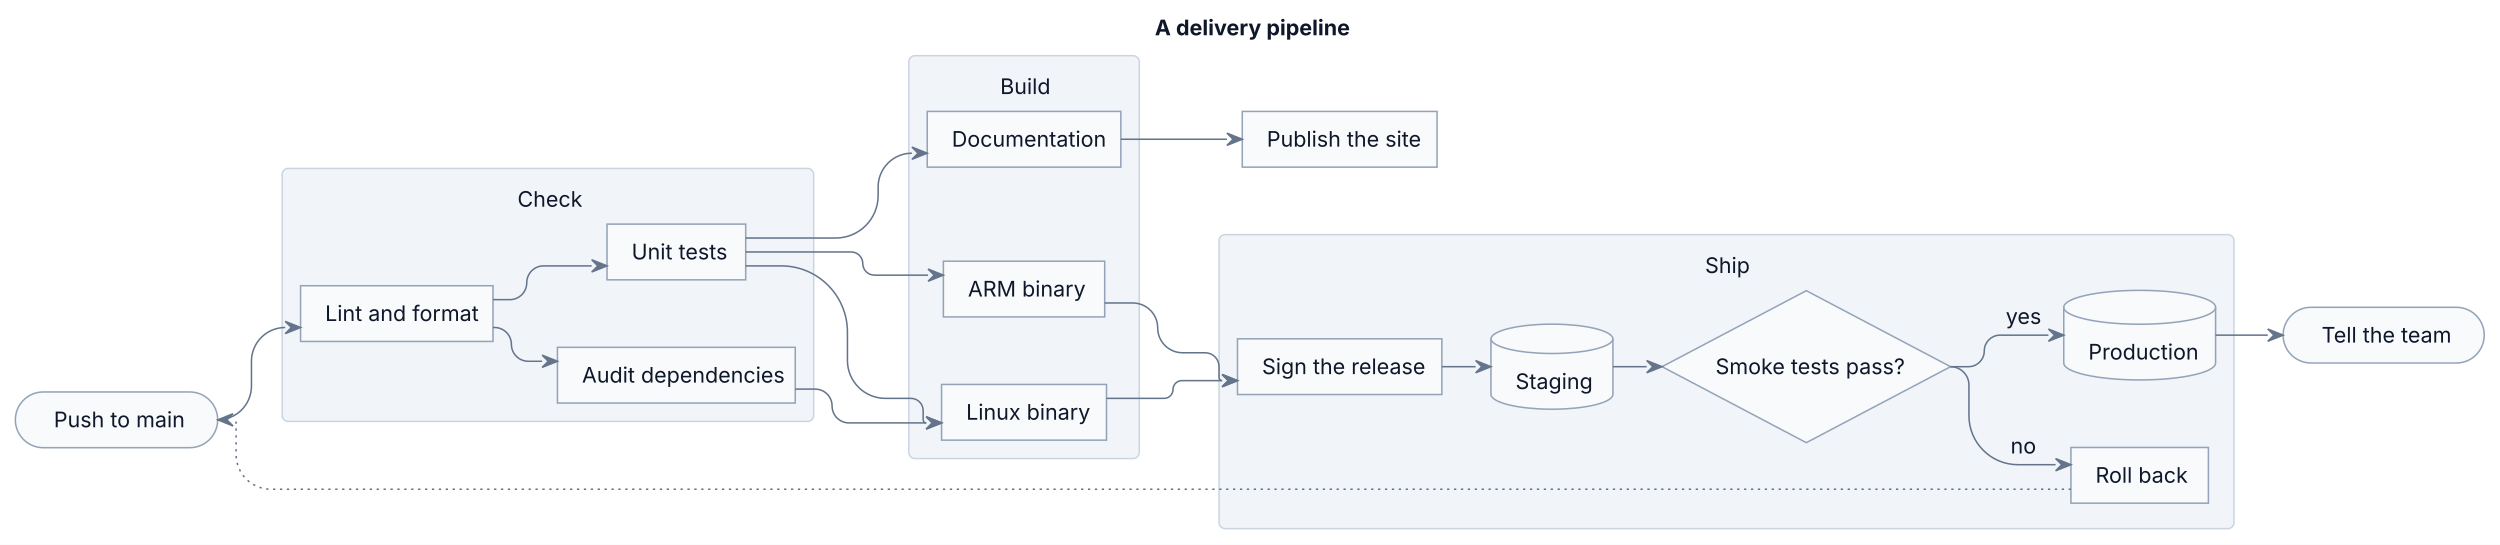
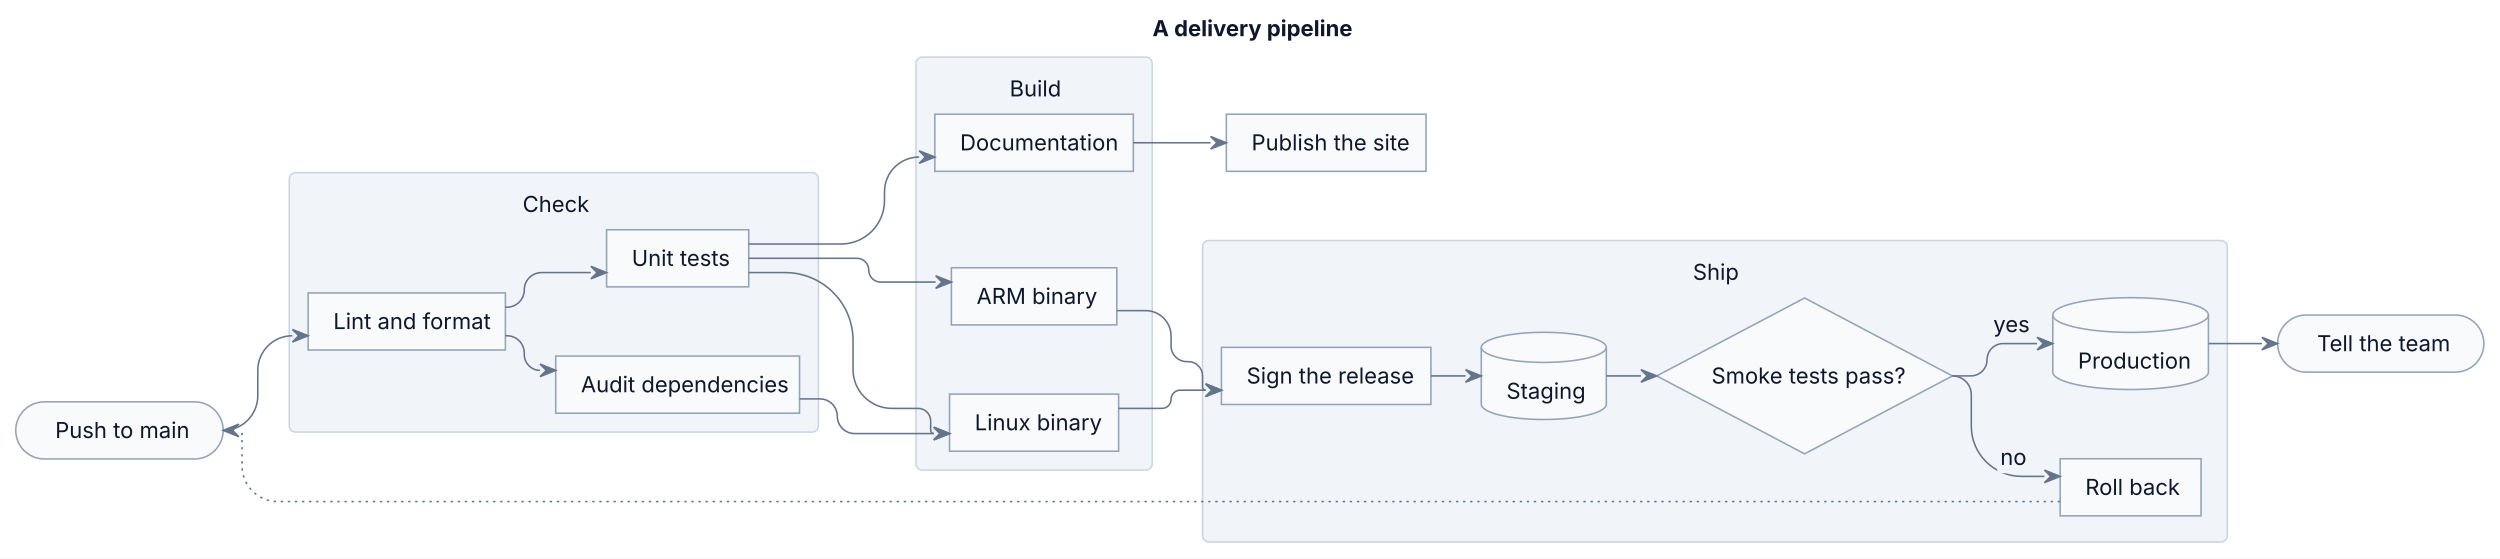
- <svg xmlns="http://www.w3.org/2000/svg" width="1629" height="355" viewBox="0 0 1629 355">
-   <rect x="0" y="0" width="1629" height="355" fill="#FFFFFF" />
+ <svg xmlns="http://www.w3.org/2000/svg" width="1589" height="355" viewBox="0 0 1589 355">
+   <rect x="0" y="0" width="1589" height="355" fill="#FFFFFF" />
  <g transform="translate(10,36.3)">
    <g>
      <rect x="0" y="219.11" width="131.85" height="36.3" rx="18.15" ry="18.15" fill="#F8FAFC" stroke="#94A3B8" stroke-width="1" />
-       <rect x="173.85" y="73.43" width="346.34" height="164.89" rx="4" ry="4" fill="#F1F5F9" stroke="#CBD5E1" stroke-width="1" />
+       <rect x="173.85" y="73.43" width="336.34" height="164.89" rx="4" ry="4" fill="#F1F5F9" stroke="#CBD5E1" stroke-width="1" />
      <rect x="185.85" y="149.88" width="125.38" height="36.3" fill="#F8FAFC" stroke="#94A3B8" stroke-width="1" />
-       <rect x="385.54" y="109.73" width="90.35" height="36.3" fill="#F8FAFC" stroke="#94A3B8" stroke-width="1" />
-       <rect x="353.23" y="190.02" width="154.96" height="36.3" fill="#F8FAFC" stroke="#94A3B8" stroke-width="1" />
-       <rect x="582.19" y="0" width="150.15" height="262.5" rx="4" ry="4" fill="#F1F5F9" stroke="#CBD5E1" stroke-width="1" />
-       <rect x="603.53" y="214.2" width="107.47" height="36.3" fill="#F8FAFC" stroke="#94A3B8" stroke-width="1" />
-       <rect x="604.71" y="133.9" width="105.12" height="36.3" fill="#F8FAFC" stroke="#94A3B8" stroke-width="1" />
-       <rect x="594.19" y="36.3" width="126.15" height="36.3" fill="#F8FAFC" stroke="#94A3B8" stroke-width="1" />
-       <rect x="784.34" y="116.59" width="661.32" height="191.56" rx="4" ry="4" fill="#F1F5F9" stroke="#CBD5E1" stroke-width="1" />
-       <rect x="796.34" y="184.48" width="133.16" height="36.3" fill="#F8FAFC" stroke="#94A3B8" stroke-width="1" />
-       <path d="M961.51,184.48 A39.74,9.72 0 0 1 1040.98,184.48 L1040.98,220.78 A39.74,9.72 0 0 1 961.51,220.78 Z" fill="#F8FAFC" stroke="#94A3B8" stroke-width="1" />
-       <path d="M961.51,184.48 A39.74,9.72 0 0 0 1040.98,184.48" fill="none" stroke="#94A3B8" stroke-width="1" />
-       <polygon points="1166.97,153.11 1260.96,202.63 1166.97,252.15 1072.98,202.63" fill="#F8FAFC" stroke="#94A3B8" stroke-width="1" />
-       <path d="M1334.75,163.93 A49.46,11.04 0 0 1 1433.67,163.93 L1433.67,200.23 A49.46,11.04 0 0 1 1334.75,200.23 Z" fill="#F8FAFC" stroke="#94A3B8" stroke-width="1" />
-       <path d="M1334.75,163.93 A49.46,11.04 0 0 0 1433.67,163.93" fill="none" stroke="#94A3B8" stroke-width="1" />
-       <rect x="1339.42" y="255.27" width="89.57" height="36.3" fill="#F8FAFC" stroke="#94A3B8" stroke-width="1" />
-       <rect x="799.46" y="36.3" width="126.93" height="36.3" fill="#F8FAFC" stroke="#94A3B8" stroke-width="1" />
-       <rect x="1477.67" y="163.93" width="131.07" height="36.3" rx="18.15" ry="18.15" fill="#F8FAFC" stroke="#94A3B8" stroke-width="1" />
+       <rect x="375.54" y="109.73" width="90.35" height="36.3" fill="#F8FAFC" stroke="#94A3B8" stroke-width="1" />
+       <rect x="343.23" y="190.02" width="154.96" height="36.3" fill="#F8FAFC" stroke="#94A3B8" stroke-width="1" />
+       <rect x="572.19" y="0" width="150.15" height="262.5" rx="4" ry="4" fill="#F1F5F9" stroke="#CBD5E1" stroke-width="1" />
+       <rect x="593.53" y="214.2" width="107.47" height="36.3" fill="#F8FAFC" stroke="#94A3B8" stroke-width="1" />
+       <rect x="594.71" y="133.9" width="105.12" height="36.3" fill="#F8FAFC" stroke="#94A3B8" stroke-width="1" />
+       <rect x="584.19" y="36.3" width="126.15" height="36.3" fill="#F8FAFC" stroke="#94A3B8" stroke-width="1" />
+       <rect x="754.34" y="116.59" width="651.32" height="191.56" rx="4" ry="4" fill="#F1F5F9" stroke="#CBD5E1" stroke-width="1" />
+       <rect x="766.34" y="184.48" width="133.16" height="36.3" fill="#F8FAFC" stroke="#94A3B8" stroke-width="1" />
+       <path d="M931.51,184.48 A39.74,9.72 0 0 1 1010.98,184.48 L1010.98,220.78 A39.74,9.72 0 0 1 931.51,220.78 Z" fill="#F8FAFC" stroke="#94A3B8" stroke-width="1" />
+       <path d="M931.51,184.48 A39.74,9.72 0 0 0 1010.98,184.48" fill="none" stroke="#94A3B8" stroke-width="1" />
+       <polygon points="1136.97,153.11 1230.96,202.63 1136.97,252.15 1042.98,202.63" fill="#F8FAFC" stroke="#94A3B8" stroke-width="1" />
+       <path d="M1294.75,163.93 A49.46,11.04 0 0 1 1393.67,163.93 L1393.67,200.23 A49.46,11.04 0 0 1 1294.75,200.23 Z" fill="#F8FAFC" stroke="#94A3B8" stroke-width="1" />
+       <path d="M1294.75,163.93 A49.46,11.04 0 0 0 1393.67,163.93" fill="none" stroke="#94A3B8" stroke-width="1" />
+       <rect x="1299.42" y="255.27" width="89.57" height="36.3" fill="#F8FAFC" stroke="#94A3B8" stroke-width="1" />
+       <rect x="769.46" y="36.3" width="126.93" height="36.3" fill="#F8FAFC" stroke="#94A3B8" stroke-width="1" />
+       <rect x="1437.67" y="163.93" width="131.07" height="36.3" rx="18.15" ry="18.15" fill="#F8FAFC" stroke="#94A3B8" stroke-width="1" />
    </g>
    <g id="lines">
      <path d="M131.85,237.26 L131.85,237.26 C144,237.26 153.85,227.41 153.85,215.26 L153.85,199.1 C153.85,186.95 163.7,177.1 175.85,177.1 L175.85,177.1" fill="none" stroke="#64748B" stroke-width="1" />
-       <path d="M475.89,136.95 L499.03,136.95 C522.87,136.95 542.19,156.27 542.19,180.11 L542.19,198.6 C542.19,212.23 553.24,223.27 566.86,223.27 L583.53,223.27 C587.95,223.27 591.53,226.86 591.53,231.27 L591.53,237.27 C591.53,238.38 592.43,239.27 593.53,239.27 L593.53,239.27" fill="none" stroke="#64748B" stroke-width="1" />
-       <path d="M475.89,127.88 L544.64,127.88 C548.81,127.88 552.19,131.26 552.19,135.43 L552.19,135.43 C552.19,139.6 555.57,142.98 559.74,142.98 L594.71,142.98" fill="none" stroke="#64748B" stroke-width="1" />
-       <path d="M508.19,217.25 L521.18,217.25 C527.26,217.25 532.19,222.18 532.19,228.26 L532.19,228.26 C532.19,234.34 537.12,239.27 543.21,239.27 L593.53,239.27" fill="none" stroke="#64748B" stroke-width="1" />
-       <path d="M475.89,118.8 L534.55,118.8 C549.82,118.8 562.19,106.43 562.19,91.16 L562.19,85.52 C562.19,73.37 572.04,63.52 584.19,63.52 L584.19,63.52" fill="none" stroke="#64748B" stroke-width="1" />
-       <path d="M711.01,223.27 L748.56,223.27 C751.75,223.27 754.34,220.68 754.34,217.49 L754.34,217.49 C754.34,214.3 756.93,211.71 760.13,211.71 L786.34,211.71" fill="none" stroke="#64748B" stroke-width="1" />
-       <path d="M709.83,161.13 L728.13,161.13 C737.08,161.13 744.34,168.39 744.34,177.34 L744.34,177.34 C744.34,186.3 751.6,193.56 760.56,193.56 L775.27,193.56 C780.28,193.56 784.34,197.62 784.34,202.63 L784.34,209.71 C784.34,210.81 785.24,211.71 786.34,211.71 L786.34,211.71" fill="none" stroke="#64748B" stroke-width="1" />
-       <polyline points="720.34,54.44 789.46,54.44" fill="none" stroke="#64748B" stroke-width="1" />
-       <path d="M1339.42,282.49 L166.47,282.49 C153.98,282.49 143.85,272.37 143.85,259.88 L143.85,239.26 C143.85,238.16 142.96,237.26 141.85,237.26 L141.85,237.26" fill="none" stroke="#64748B" stroke-width="1" stroke-dasharray="1.5,3" />
-       <polyline points="1433.67,182.08 1467.67,182.08" fill="none" stroke="#64748B" stroke-width="1" />
-       <path d="M311.23,158.95 L322.23,158.95 C328.31,158.95 333.23,154.02 333.23,147.95 L333.23,147.95 C333.23,141.87 338.16,136.95 344.23,136.95 L375.54,136.95" fill="none" stroke="#64748B" stroke-width="1" />
-       <path d="M311.23,177.1 L312.23,177.1 C318.31,177.1 323.23,182.02 323.23,188.1 L323.23,188.1 C323.23,194.17 328.16,199.1 334.23,199.1 L343.23,199.1" fill="none" stroke="#64748B" stroke-width="1" />
-       <polyline points="929.51,202.63 951.51,202.63" fill="none" stroke="#64748B" stroke-width="1" />
-       <polyline points="1040.98,202.63 1062.98,202.63" fill="none" stroke="#64748B" stroke-width="1" />
-       <path d="M1260.96,202.63 L1272.69,202.63 C1278.36,202.63 1282.96,198.03 1282.96,192.36 L1282.96,192.36 C1282.96,186.68 1287.56,182.08 1293.24,182.08 L1324.75,182.08" fill="none" stroke="#64748B" stroke-width="1" />
-       <path d="M1260.96,202.63 L1260.96,202.63 C1267.59,202.63 1272.96,208 1272.96,214.63 L1272.96,234.56 C1272.96,252.2 1287.26,266.49 1304.89,266.49 L1329.42,266.49" fill="none" stroke="#64748B" stroke-width="1" />
+       <path d="M465.89,136.95 L489.03,136.95 C512.87,136.95 532.19,156.27 532.19,180.11 L532.19,198.6 C532.19,212.23 543.24,223.27 556.86,223.27 L573.53,223.27 C577.95,223.27 581.53,226.86 581.53,231.27 L581.53,237.27 C581.53,238.38 582.43,239.27 583.53,239.27 L583.53,239.27" fill="none" stroke="#64748B" stroke-width="1" />
+       <path d="M465.89,127.88 L534.64,127.88 C538.81,127.88 542.19,131.26 542.19,135.43 L542.19,135.43 C542.19,139.6 545.57,142.98 549.74,142.98 L584.71,142.98" fill="none" stroke="#64748B" stroke-width="1" />
+       <path d="M498.19,217.25 L511.18,217.25 C517.26,217.25 522.19,222.18 522.19,228.26 L522.19,228.26 C522.19,234.34 527.12,239.27 533.21,239.27 L583.53,239.27" fill="none" stroke="#64748B" stroke-width="1" />
+       <path d="M465.89,118.8 L524.55,118.8 C539.82,118.8 552.19,106.43 552.19,91.16 L552.19,85.52 C552.19,73.37 562.04,63.52 574.19,63.52 L574.19,63.52" fill="none" stroke="#64748B" stroke-width="1" />
+       <path d="M701.01,223.27 L728.56,223.27 C731.75,223.27 734.34,220.68 734.34,217.49 L734.34,217.49 C734.34,214.3 736.93,211.71 740.13,211.71 L756.34,211.71" fill="none" stroke="#64748B" stroke-width="1" />
+       <path d="M699.83,161.13 L718.13,161.13 C727.08,161.13 734.34,168.39 734.34,177.34 L734.34,183.56 C734.34,189.08 738.82,193.56 744.34,193.56 L745.27,193.56 C750.28,193.56 754.34,197.62 754.34,202.63 L754.34,209.71 C754.34,210.81 755.24,211.71 756.34,211.71 L756.34,211.71" fill="none" stroke="#64748B" stroke-width="1" />
+       <polyline points="710.34,54.44 759.46,54.44" fill="none" stroke="#64748B" stroke-width="1" />
+       <path d="M1299.42,282.49 L166.47,282.49 C153.98,282.49 143.85,272.37 143.85,259.88 L143.85,239.26 C143.85,238.16 142.96,237.26 141.85,237.26 L141.85,237.26" fill="none" stroke="#64748B" stroke-width="1" stroke-dasharray="1.5,3" />
+       <polyline points="1393.67,182.08 1427.67,182.08" fill="none" stroke="#64748B" stroke-width="1" />
+       <path d="M311.23,158.95 L312.23,158.95 C318.31,158.95 323.23,154.02 323.23,147.95 L323.23,147.95 C323.23,141.87 328.16,136.95 334.23,136.95 L365.54,136.95" fill="none" stroke="#64748B" stroke-width="1" />
+       <path d="M311.23,177.1 L312.23,177.1 C318.31,177.1 323.23,182.02 323.23,188.1 L323.23,189.1 C323.23,194.62 327.71,199.1 333.23,199.1 L333.23,199.1" fill="none" stroke="#64748B" stroke-width="1" />
+       <polyline points="899.51,202.63 921.51,202.63" fill="none" stroke="#64748B" stroke-width="1" />
+       <polyline points="1010.98,202.63 1032.98,202.63" fill="none" stroke="#64748B" stroke-width="1" />
+       <path d="M1230.96,202.63 L1242.69,202.63 C1248.36,202.63 1252.96,198.03 1252.96,192.36 L1252.96,192.36 C1252.96,186.68 1257.56,182.08 1263.24,182.08 L1284.75,182.08" fill="none" stroke="#64748B" stroke-width="1" />
+       <path d="M1230.96,202.63 L1230.96,202.63 C1237.59,202.63 1242.96,208 1242.96,214.63 L1242.96,234.56 C1242.96,252.2 1257.26,266.49 1274.89,266.49 L1289.42,266.49" fill="none" stroke="#64748B" stroke-width="1" />
      <polygon points="175.85,181.1 185.85,177.1 175.85,173.1 179.85,177.1" fill="#64748B" stroke="#64748B" stroke-width="1" />
-       <polygon points="593.53,243.27 603.53,239.27 593.53,235.27 597.53,239.27" fill="#64748B" stroke="#64748B" stroke-width="1" />
-       <polygon points="594.71,146.98 604.71,142.98 594.71,138.98 598.71,142.98" fill="#64748B" stroke="#64748B" stroke-width="1" />
-       <polygon points="593.53,243.27 603.53,239.27 593.53,235.27 597.53,239.27" fill="#64748B" stroke="#64748B" stroke-width="1" />
-       <polygon points="584.19,67.52 594.19,63.52 584.19,59.52 588.19,63.52" fill="#64748B" stroke="#64748B" stroke-width="1" />
-       <polygon points="786.34,215.71 796.34,211.71 786.34,207.71 790.34,211.71" fill="#64748B" stroke="#64748B" stroke-width="1" />
-       <polygon points="786.34,215.71 796.34,211.71 786.34,207.71 790.34,211.71" fill="#64748B" stroke="#64748B" stroke-width="1" />
-       <polygon points="789.46,58.44 799.46,54.44 789.46,50.44 793.46,54.44" fill="#64748B" stroke="#64748B" stroke-width="1" />
+       <polygon points="583.53,243.27 593.53,239.27 583.53,235.27 587.53,239.27" fill="#64748B" stroke="#64748B" stroke-width="1" />
+       <polygon points="584.71,146.98 594.71,142.98 584.71,138.98 588.71,142.98" fill="#64748B" stroke="#64748B" stroke-width="1" />
+       <polygon points="583.53,243.27 593.53,239.27 583.53,235.27 587.53,239.27" fill="#64748B" stroke="#64748B" stroke-width="1" />
+       <polygon points="574.19,67.52 584.19,63.52 574.19,59.52 578.19,63.52" fill="#64748B" stroke="#64748B" stroke-width="1" />
+       <polygon points="756.34,215.71 766.34,211.71 756.34,207.71 760.34,211.71" fill="#64748B" stroke="#64748B" stroke-width="1" />
+       <polygon points="756.34,215.71 766.34,211.71 756.34,207.71 760.34,211.71" fill="#64748B" stroke="#64748B" stroke-width="1" />
+       <polygon points="759.46,58.44 769.46,54.44 759.46,50.44 763.46,54.44" fill="#64748B" stroke="#64748B" stroke-width="1" />
      <polygon points="141.85,233.26 131.85,237.26 141.85,241.26 137.85,237.26" fill="#64748B" stroke="#64748B" stroke-width="1" />
-       <polygon points="1467.67,186.08 1477.67,182.08 1467.67,178.08 1471.67,182.08" fill="#64748B" stroke="#64748B" stroke-width="1" />
-       <polygon points="375.54,140.95 385.54,136.95 375.54,132.95 379.54,136.95" fill="#64748B" stroke="#64748B" stroke-width="1" />
-       <polygon points="343.23,203.1 353.23,199.1 343.23,195.1 347.23,199.1" fill="#64748B" stroke="#64748B" stroke-width="1" />
-       <polygon points="951.51,206.63 961.51,202.63 951.51,198.63 955.51,202.63" fill="#64748B" stroke="#64748B" stroke-width="1" />
-       <polygon points="1062.98,206.63 1072.98,202.63 1062.98,198.63 1066.98,202.63" fill="#64748B" stroke="#64748B" stroke-width="1" />
-       <polygon points="1324.75,186.08 1334.75,182.08 1324.75,178.08 1328.75,182.08" fill="#64748B" stroke="#64748B" stroke-width="1" />
-       <polygon points="1329.42,270.49 1339.42,266.49 1329.42,262.49 1333.42,266.49" fill="#64748B" stroke="#64748B" stroke-width="1" />
+       <polygon points="1427.67,186.08 1437.67,182.08 1427.67,178.08 1431.67,182.08" fill="#64748B" stroke="#64748B" stroke-width="1" />
+       <polygon points="365.54,140.95 375.54,136.95 365.54,132.95 369.54,136.95" fill="#64748B" stroke="#64748B" stroke-width="1" />
+       <polygon points="333.23,203.1 343.23,199.1 333.23,195.1 337.23,199.1" fill="#64748B" stroke="#64748B" stroke-width="1" />
+       <polygon points="921.51,206.63 931.51,202.63 921.51,198.63 925.51,202.63" fill="#64748B" stroke="#64748B" stroke-width="1" />
+       <polygon points="1032.98,206.63 1042.98,202.63 1032.98,198.63 1036.98,202.63" fill="#64748B" stroke="#64748B" stroke-width="1" />
+       <polygon points="1284.75,186.08 1294.75,182.08 1284.75,178.08 1288.75,182.08" fill="#64748B" stroke="#64748B" stroke-width="1" />
+       <polygon points="1289.42,270.49 1299.42,266.49 1289.42,262.49 1293.42,266.49" fill="#64748B" stroke="#64748B" stroke-width="1" />
    </g>
    <g>
      <text font-family="Inter, ui-sans-serif, system-ui, -apple-system, &quot;Segoe UI&quot;, &quot;DejaVu Sans&quot;, &quot;Liberation Sans&quot;, sans-serif, &quot;Noto Color Emoji&quot;, &quot;Apple Color Emoji&quot;, &quot;Segoe UI Emoji&quot;" xml:space="preserve">
        <tspan x="25.07" y="242.1" font-size="14" fill="#0F172A" textLength="81.7" lengthAdjust="spacing">Push to main</tspan>
      </text>
      <text font-family="Inter, ui-sans-serif, system-ui, -apple-system, &quot;Segoe UI&quot;, &quot;DejaVu Sans&quot;, &quot;Liberation Sans&quot;, sans-serif, &quot;Noto Color Emoji&quot;, &quot;Apple Color Emoji&quot;, &quot;Segoe UI Emoji&quot;" xml:space="preserve">
-         <tspan x="327.18" y="98.42" font-size="14" fill="#0F172A" textLength="39.68" lengthAdjust="spacing">Check</tspan>
+         <tspan x="322.18" y="98.42" font-size="14" fill="#0F172A" textLength="39.68" lengthAdjust="spacing">Check</tspan>
      </text>
      <text font-family="Inter, ui-sans-serif, system-ui, -apple-system, &quot;Segoe UI&quot;, &quot;DejaVu Sans&quot;, &quot;Liberation Sans&quot;, sans-serif, &quot;Noto Color Emoji&quot;, &quot;Apple Color Emoji&quot;, &quot;Segoe UI Emoji&quot;" xml:space="preserve">
        <tspan x="201.85" y="172.87" font-size="14" fill="#0F172A" textLength="93.38" lengthAdjust="spacing">Lint and format</tspan>
      </text>
      <text font-family="Inter, ui-sans-serif, system-ui, -apple-system, &quot;Segoe UI&quot;, &quot;DejaVu Sans&quot;, &quot;Liberation Sans&quot;, sans-serif, &quot;Noto Color Emoji&quot;, &quot;Apple Color Emoji&quot;, &quot;Segoe UI Emoji&quot;" xml:space="preserve">
-         <tspan x="401.54" y="132.72" font-size="14" fill="#0F172A" textLength="58.35" lengthAdjust="spacing">Unit tests</tspan>
+         <tspan x="391.54" y="132.72" font-size="14" fill="#0F172A" textLength="58.35" lengthAdjust="spacing">Unit tests</tspan>
      </text>
      <text font-family="Inter, ui-sans-serif, system-ui, -apple-system, &quot;Segoe UI&quot;, &quot;DejaVu Sans&quot;, &quot;Liberation Sans&quot;, sans-serif, &quot;Noto Color Emoji&quot;, &quot;Apple Color Emoji&quot;, &quot;Segoe UI Emoji&quot;" xml:space="preserve">
-         <tspan x="369.23" y="213.02" font-size="14" fill="#0F172A" textLength="122.96" lengthAdjust="spacing">Audit dependencies</tspan>
+         <tspan x="359.23" y="213.02" font-size="14" fill="#0F172A" textLength="122.96" lengthAdjust="spacing">Audit dependencies</tspan>
      </text>
      <text font-family="Inter, ui-sans-serif, system-ui, -apple-system, &quot;Segoe UI&quot;, &quot;DejaVu Sans&quot;, &quot;Liberation Sans&quot;, sans-serif, &quot;Noto Color Emoji&quot;, &quot;Apple Color Emoji&quot;, &quot;Segoe UI Emoji&quot;" xml:space="preserve">
-         <tspan x="641.71" y="24.99" font-size="14" fill="#0F172A" textLength="31.12" lengthAdjust="spacing">Build</tspan>
+         <tspan x="631.71" y="24.99" font-size="14" fill="#0F172A" textLength="31.12" lengthAdjust="spacing">Build</tspan>
      </text>
      <text font-family="Inter, ui-sans-serif, system-ui, -apple-system, &quot;Segoe UI&quot;, &quot;DejaVu Sans&quot;, &quot;Liberation Sans&quot;, sans-serif, &quot;Noto Color Emoji&quot;, &quot;Apple Color Emoji&quot;, &quot;Segoe UI Emoji&quot;" xml:space="preserve">
-         <tspan x="619.53" y="237.19" font-size="14" fill="#0F172A" textLength="75.47" lengthAdjust="spacing">Linux binary</tspan>
+         <tspan x="609.53" y="237.19" font-size="14" fill="#0F172A" textLength="75.47" lengthAdjust="spacing">Linux binary</tspan>
      </text>
      <text font-family="Inter, ui-sans-serif, system-ui, -apple-system, &quot;Segoe UI&quot;, &quot;DejaVu Sans&quot;, &quot;Liberation Sans&quot;, sans-serif, &quot;Noto Color Emoji&quot;, &quot;Apple Color Emoji&quot;, &quot;Segoe UI Emoji&quot;" xml:space="preserve">
-         <tspan x="620.71" y="156.9" font-size="14" fill="#0F172A" textLength="73.12" lengthAdjust="spacing">ARM binary</tspan>
+         <tspan x="610.71" y="156.9" font-size="14" fill="#0F172A" textLength="73.12" lengthAdjust="spacing">ARM binary</tspan>
      </text>
      <text font-family="Inter, ui-sans-serif, system-ui, -apple-system, &quot;Segoe UI&quot;, &quot;DejaVu Sans&quot;, &quot;Liberation Sans&quot;, sans-serif, &quot;Noto Color Emoji&quot;, &quot;Apple Color Emoji&quot;, &quot;Segoe UI Emoji&quot;" xml:space="preserve">
-         <tspan x="610.19" y="59.29" font-size="14" fill="#0F172A" textLength="94.15" lengthAdjust="spacing">Documentation</tspan>
+         <tspan x="600.19" y="59.29" font-size="14" fill="#0F172A" textLength="94.15" lengthAdjust="spacing">Documentation</tspan>
      </text>
      <text font-family="Inter, ui-sans-serif, system-ui, -apple-system, &quot;Segoe UI&quot;, &quot;DejaVu Sans&quot;, &quot;Liberation Sans&quot;, sans-serif, &quot;Noto Color Emoji&quot;, &quot;Apple Color Emoji&quot;, &quot;Segoe UI Emoji&quot;" xml:space="preserve">
-         <tspan x="1101" y="141.58" font-size="14" fill="#0F172A" textLength="28.01" lengthAdjust="spacing">Ship</tspan>
+         <tspan x="1066" y="141.58" font-size="14" fill="#0F172A" textLength="28.01" lengthAdjust="spacing">Ship</tspan>
      </text>
      <text font-family="Inter, ui-sans-serif, system-ui, -apple-system, &quot;Segoe UI&quot;, &quot;DejaVu Sans&quot;, &quot;Liberation Sans&quot;, sans-serif, &quot;Noto Color Emoji&quot;, &quot;Apple Color Emoji&quot;, &quot;Segoe UI Emoji&quot;" xml:space="preserve">
-         <tspan x="812.34" y="207.48" font-size="14" fill="#0F172A" textLength="101.16" lengthAdjust="spacing">Sign the release</tspan>
+         <tspan x="782.34" y="207.48" font-size="14" fill="#0F172A" textLength="101.16" lengthAdjust="spacing">Sign the release</tspan>
      </text>
      <text font-family="Inter, ui-sans-serif, system-ui, -apple-system, &quot;Segoe UI&quot;, &quot;DejaVu Sans&quot;, &quot;Liberation Sans&quot;, sans-serif, &quot;Noto Color Emoji&quot;, &quot;Apple Color Emoji&quot;, &quot;Segoe UI Emoji&quot;" xml:space="preserve">
-         <tspan x="977.51" y="217.19" font-size="14" fill="#0F172A" textLength="47.47" lengthAdjust="spacing">Staging</tspan>
+         <tspan x="947.51" y="217.19" font-size="14" fill="#0F172A" textLength="47.47" lengthAdjust="spacing">Staging</tspan>
      </text>
      <text font-family="Inter, ui-sans-serif, system-ui, -apple-system, &quot;Segoe UI&quot;, &quot;DejaVu Sans&quot;, &quot;Liberation Sans&quot;, sans-serif, &quot;Noto Color Emoji&quot;, &quot;Apple Color Emoji&quot;, &quot;Segoe UI Emoji&quot;" xml:space="preserve">
-         <tspan x="1107.84" y="207.48" font-size="14" fill="#0F172A" textLength="118.27" lengthAdjust="spacing">Smoke tests pass?</tspan>
+         <tspan x="1077.84" y="207.48" font-size="14" fill="#0F172A" textLength="118.27" lengthAdjust="spacing">Smoke tests pass?</tspan>
      </text>
      <text font-family="Inter, ui-sans-serif, system-ui, -apple-system, &quot;Segoe UI&quot;, &quot;DejaVu Sans&quot;, &quot;Liberation Sans&quot;, sans-serif, &quot;Noto Color Emoji&quot;, &quot;Apple Color Emoji&quot;, &quot;Segoe UI Emoji&quot;" xml:space="preserve">
-         <tspan x="1350.75" y="197.97" font-size="14" fill="#0F172A" textLength="66.92" lengthAdjust="spacing">Production</tspan>
+         <tspan x="1310.75" y="197.97" font-size="14" fill="#0F172A" textLength="66.92" lengthAdjust="spacing">Production</tspan>
      </text>
      <text font-family="Inter, ui-sans-serif, system-ui, -apple-system, &quot;Segoe UI&quot;, &quot;DejaVu Sans&quot;, &quot;Liberation Sans&quot;, sans-serif, &quot;Noto Color Emoji&quot;, &quot;Apple Color Emoji&quot;, &quot;Segoe UI Emoji&quot;" xml:space="preserve">
-         <tspan x="1355.42" y="278.26" font-size="14" fill="#0F172A" textLength="57.57" lengthAdjust="spacing">Roll back</tspan>
+         <tspan x="1315.42" y="278.26" font-size="14" fill="#0F172A" textLength="57.57" lengthAdjust="spacing">Roll back</tspan>
      </text>
-       <rect x="1294.96" y="159.78" width="25.78" height="20.3" rx="2" ry="2" fill="#F1F5F9" />
+       <rect x="1254.96" y="159.78" width="25.78" height="20.3" rx="2" ry="2" fill="#F1F5F9" />
      <text font-family="Inter, ui-sans-serif, system-ui, -apple-system, &quot;Segoe UI&quot;, &quot;DejaVu Sans&quot;, &quot;Liberation Sans&quot;, sans-serif, &quot;Noto Color Emoji&quot;, &quot;Apple Color Emoji&quot;, &quot;Segoe UI Emoji&quot;" xml:space="preserve">
-         <tspan x="1296.96" y="174.78" font-size="14" fill="#0F172A" textLength="21.78" lengthAdjust="spacing">yes</tspan>
+         <tspan x="1256.96" y="174.78" font-size="14" fill="#0F172A" textLength="21.78" lengthAdjust="spacing">yes</tspan>
      </text>
-       <rect x="1298.07" y="244.2" width="19.57" height="20.3" rx="2" ry="2" fill="#F1F5F9" />
+       <rect x="1259.38" y="244.2" width="19.57" height="20.3" rx="2" ry="2" fill="#F1F5F9" />
      <text font-family="Inter, ui-sans-serif, system-ui, -apple-system, &quot;Segoe UI&quot;, &quot;DejaVu Sans&quot;, &quot;Liberation Sans&quot;, sans-serif, &quot;Noto Color Emoji&quot;, &quot;Apple Color Emoji&quot;, &quot;Segoe UI Emoji&quot;" xml:space="preserve">
-         <tspan x="1300.07" y="259.19" font-size="14" fill="#0F172A" textLength="15.57" lengthAdjust="spacing">no</tspan>
+         <tspan x="1261.38" y="259.19" font-size="14" fill="#0F172A" textLength="15.57" lengthAdjust="spacing">no</tspan>
      </text>
      <text font-family="Inter, ui-sans-serif, system-ui, -apple-system, &quot;Segoe UI&quot;, &quot;DejaVu Sans&quot;, &quot;Liberation Sans&quot;, sans-serif, &quot;Noto Color Emoji&quot;, &quot;Apple Color Emoji&quot;, &quot;Segoe UI Emoji&quot;" xml:space="preserve">
-         <tspan x="815.46" y="59.29" font-size="14" fill="#0F172A" textLength="94.93" lengthAdjust="spacing">Publish the site</tspan>
+         <tspan x="785.46" y="59.29" font-size="14" fill="#0F172A" textLength="94.93" lengthAdjust="spacing">Publish the site</tspan>
      </text>
      <text font-family="Inter, ui-sans-serif, system-ui, -apple-system, &quot;Segoe UI&quot;, &quot;DejaVu Sans&quot;, &quot;Liberation Sans&quot;, sans-serif, &quot;Noto Color Emoji&quot;, &quot;Apple Color Emoji&quot;, &quot;Segoe UI Emoji&quot;" xml:space="preserve">
-         <tspan x="1502.74" y="186.92" font-size="14" fill="#0F172A" textLength="80.92" lengthAdjust="spacing">Tell the team</tspan>
+         <tspan x="1462.74" y="186.92" font-size="14" fill="#0F172A" textLength="80.92" lengthAdjust="spacing">Tell the team</tspan>
      </text>
      <text font-family="Inter, ui-sans-serif, system-ui, -apple-system, &quot;Segoe UI&quot;, &quot;DejaVu Sans&quot;, &quot;Liberation Sans&quot;, sans-serif, &quot;Noto Color Emoji&quot;, &quot;Apple Color Emoji&quot;, &quot;Segoe UI Emoji&quot;" xml:space="preserve">
-         <tspan x="742.51" y="-13.3" font-size="14" fill="#0F172A" font-weight="bold" textLength="123.72" lengthAdjust="spacing">A delivery pipeline</tspan>
+         <tspan x="722.51" y="-13.3" font-size="14" fill="#0F172A" font-weight="bold" textLength="123.72" lengthAdjust="spacing">A delivery pipeline</tspan>
      </text>
    </g>
  </g>
</svg>
